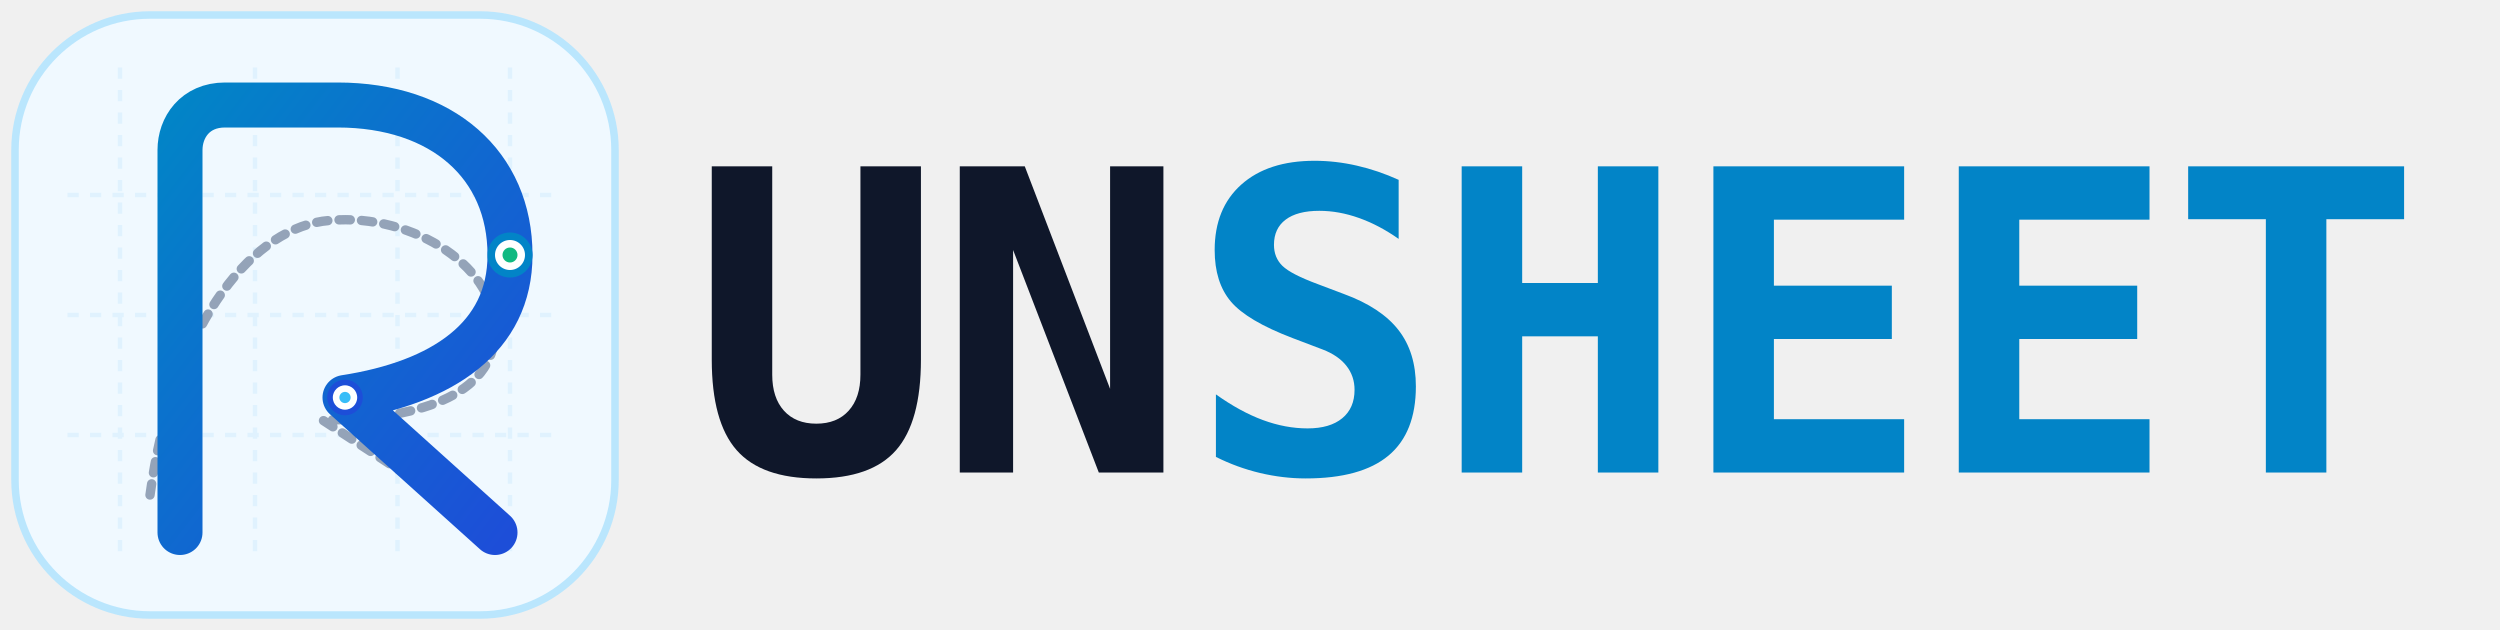
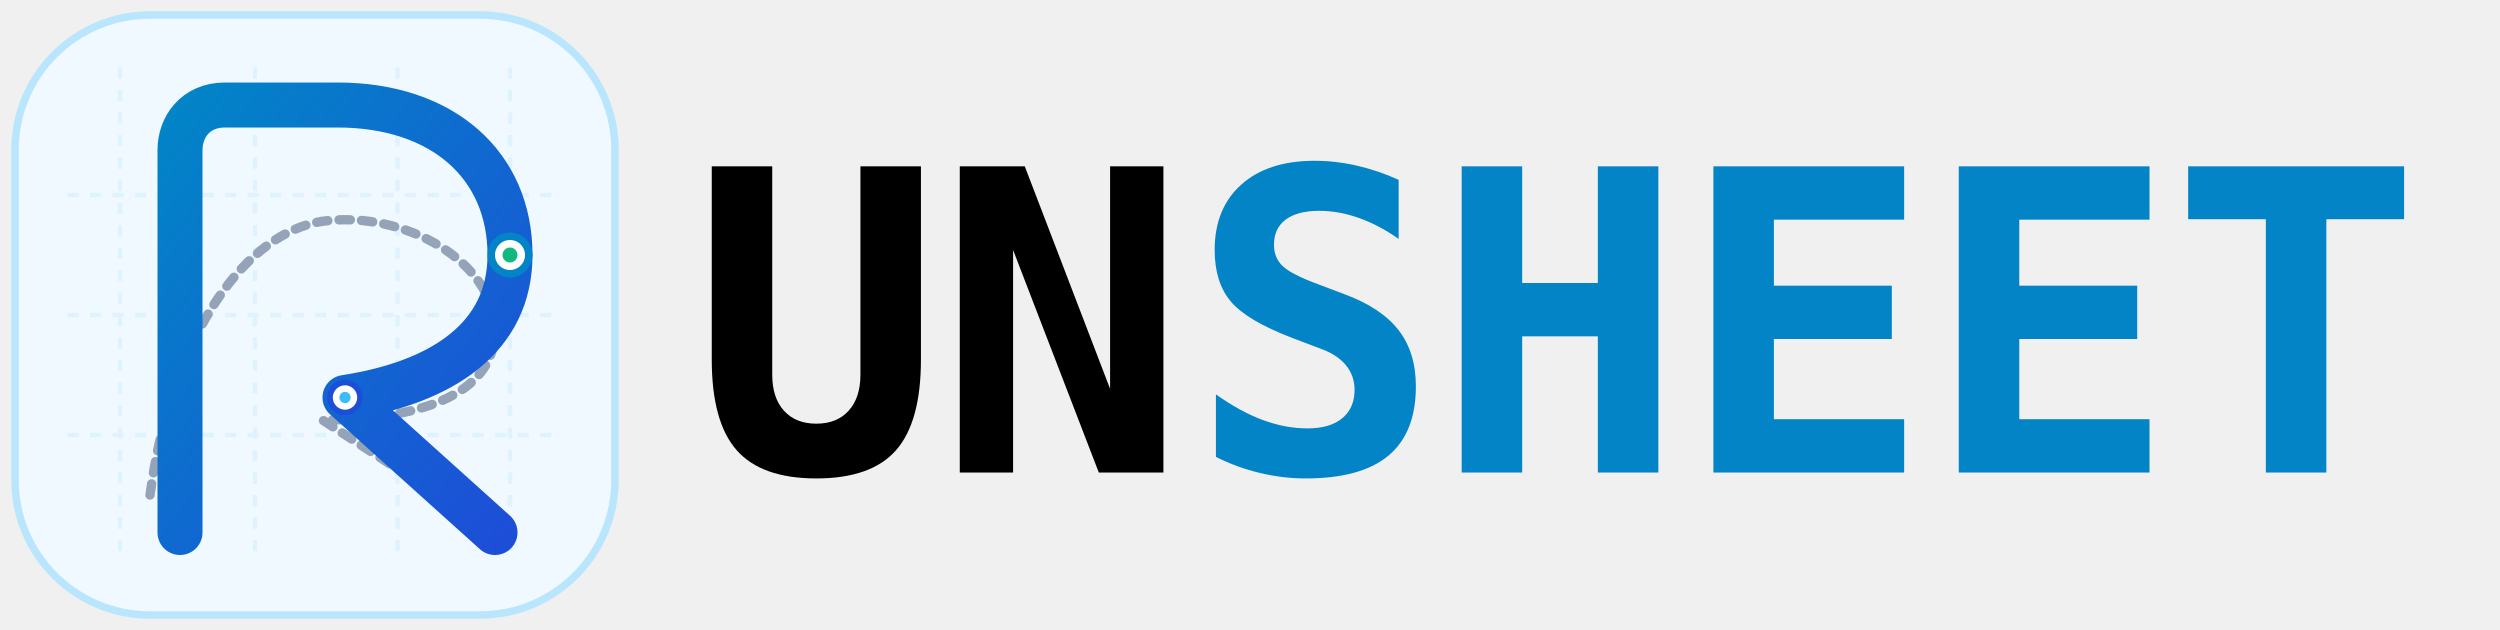
- <svg xmlns="http://www.w3.org/2000/svg" viewBox="0 0 1000 252" width="1000" height="252">
+ <svg xmlns="http://www.w3.org/2000/svg" viewBox="0 0 1000 252" width="1000" height="252" aria-hidden="true">
  <defs>
    <linearGradient id="primaryHGrad" x1="0%" y1="0%" x2="100%" y2="100%">
      <stop offset="0%" stop-color="#0284c7" />
      <stop offset="100%" stop-color="#1d4ed8" />
    </linearGradient>
  </defs>
  <g transform="translate(6, 6) scale(1.5)">
    <rect x="0" y="0" width="160" height="160" rx="36" fill="#f0f9ff" stroke="#bae6fd" stroke-width="2" />
    <line x1="28" y1="14" x2="28" y2="146" stroke="#e0f2fe" stroke-width="1.2" stroke-dasharray="3,3" />
    <line x1="64" y1="14" x2="64" y2="146" stroke="#e0f2fe" stroke-width="1.2" stroke-dasharray="3,3" />
    <line x1="102" y1="14" x2="102" y2="146" stroke="#e0f2fe" stroke-width="1.2" stroke-dasharray="3,3" />
    <line x1="132" y1="14" x2="132" y2="146" stroke="#e0f2fe" stroke-width="1.2" stroke-dasharray="3,3" />
    <line x1="14" y1="48" x2="146" y2="48" stroke="#e0f2fe" stroke-width="1.2" stroke-dasharray="3,3" />
    <line x1="14" y1="80" x2="146" y2="80" stroke="#e0f2fe" stroke-width="1.2" stroke-dasharray="3,3" />
    <line x1="14" y1="112" x2="146" y2="112" stroke="#e0f2fe" stroke-width="1.2" stroke-dasharray="3,3" />
    <path d="M 36 128 C 42 84, 62 58, 82 55 C 104 52, 128 66, 128 84 C 128 102, 106 108, 82 108 L 128 138" fill="none" stroke="#94a3b8" stroke-width="2.5" stroke-dasharray="3,3" stroke-linecap="round" />
    <path d="M 44 138 L 44 36 C 44 30, 48 24, 56 24 L 86 24 C 114 24, 132 40, 132 64 C 132 86, 114 98, 88 102 L 128 138" fill="none" stroke="url(#primaryHGrad)" stroke-width="12" stroke-linecap="round" stroke-linejoin="round" />
    <path d="M 44 102 L 86 102" stroke="url(#primaryHGrad)" stroke-width="12" stroke-linecap="round" />
    <circle cx="132" cy="64" r="5" fill="#ffffff" stroke="#0284c7" stroke-width="2" />
    <circle cx="132" cy="64" r="2" fill="#10b981" />
    <circle cx="88" cy="102" r="4" fill="#ffffff" stroke="#1d4ed8" stroke-width="1.5" />
    <circle cx="88" cy="102" r="1.5" fill="#38bdf8" />
  </g>
  <g transform="translate(276, 0)">
-     <text x="0" y="189" font-family="'JetBrains Mono', Consolas, monospace" font-size="168" font-weight="800" letter-spacing="-3" fill="#0f172a">
+     <text x="0" y="189" font-family="'JetBrains Mono', Consolas, monospace" font-size="168" font-weight="800" letter-spacing="-3" fill="currentColor">
      UN<tspan fill="#0284c7">SHEET</tspan>
    </text>
  </g>
</svg>
